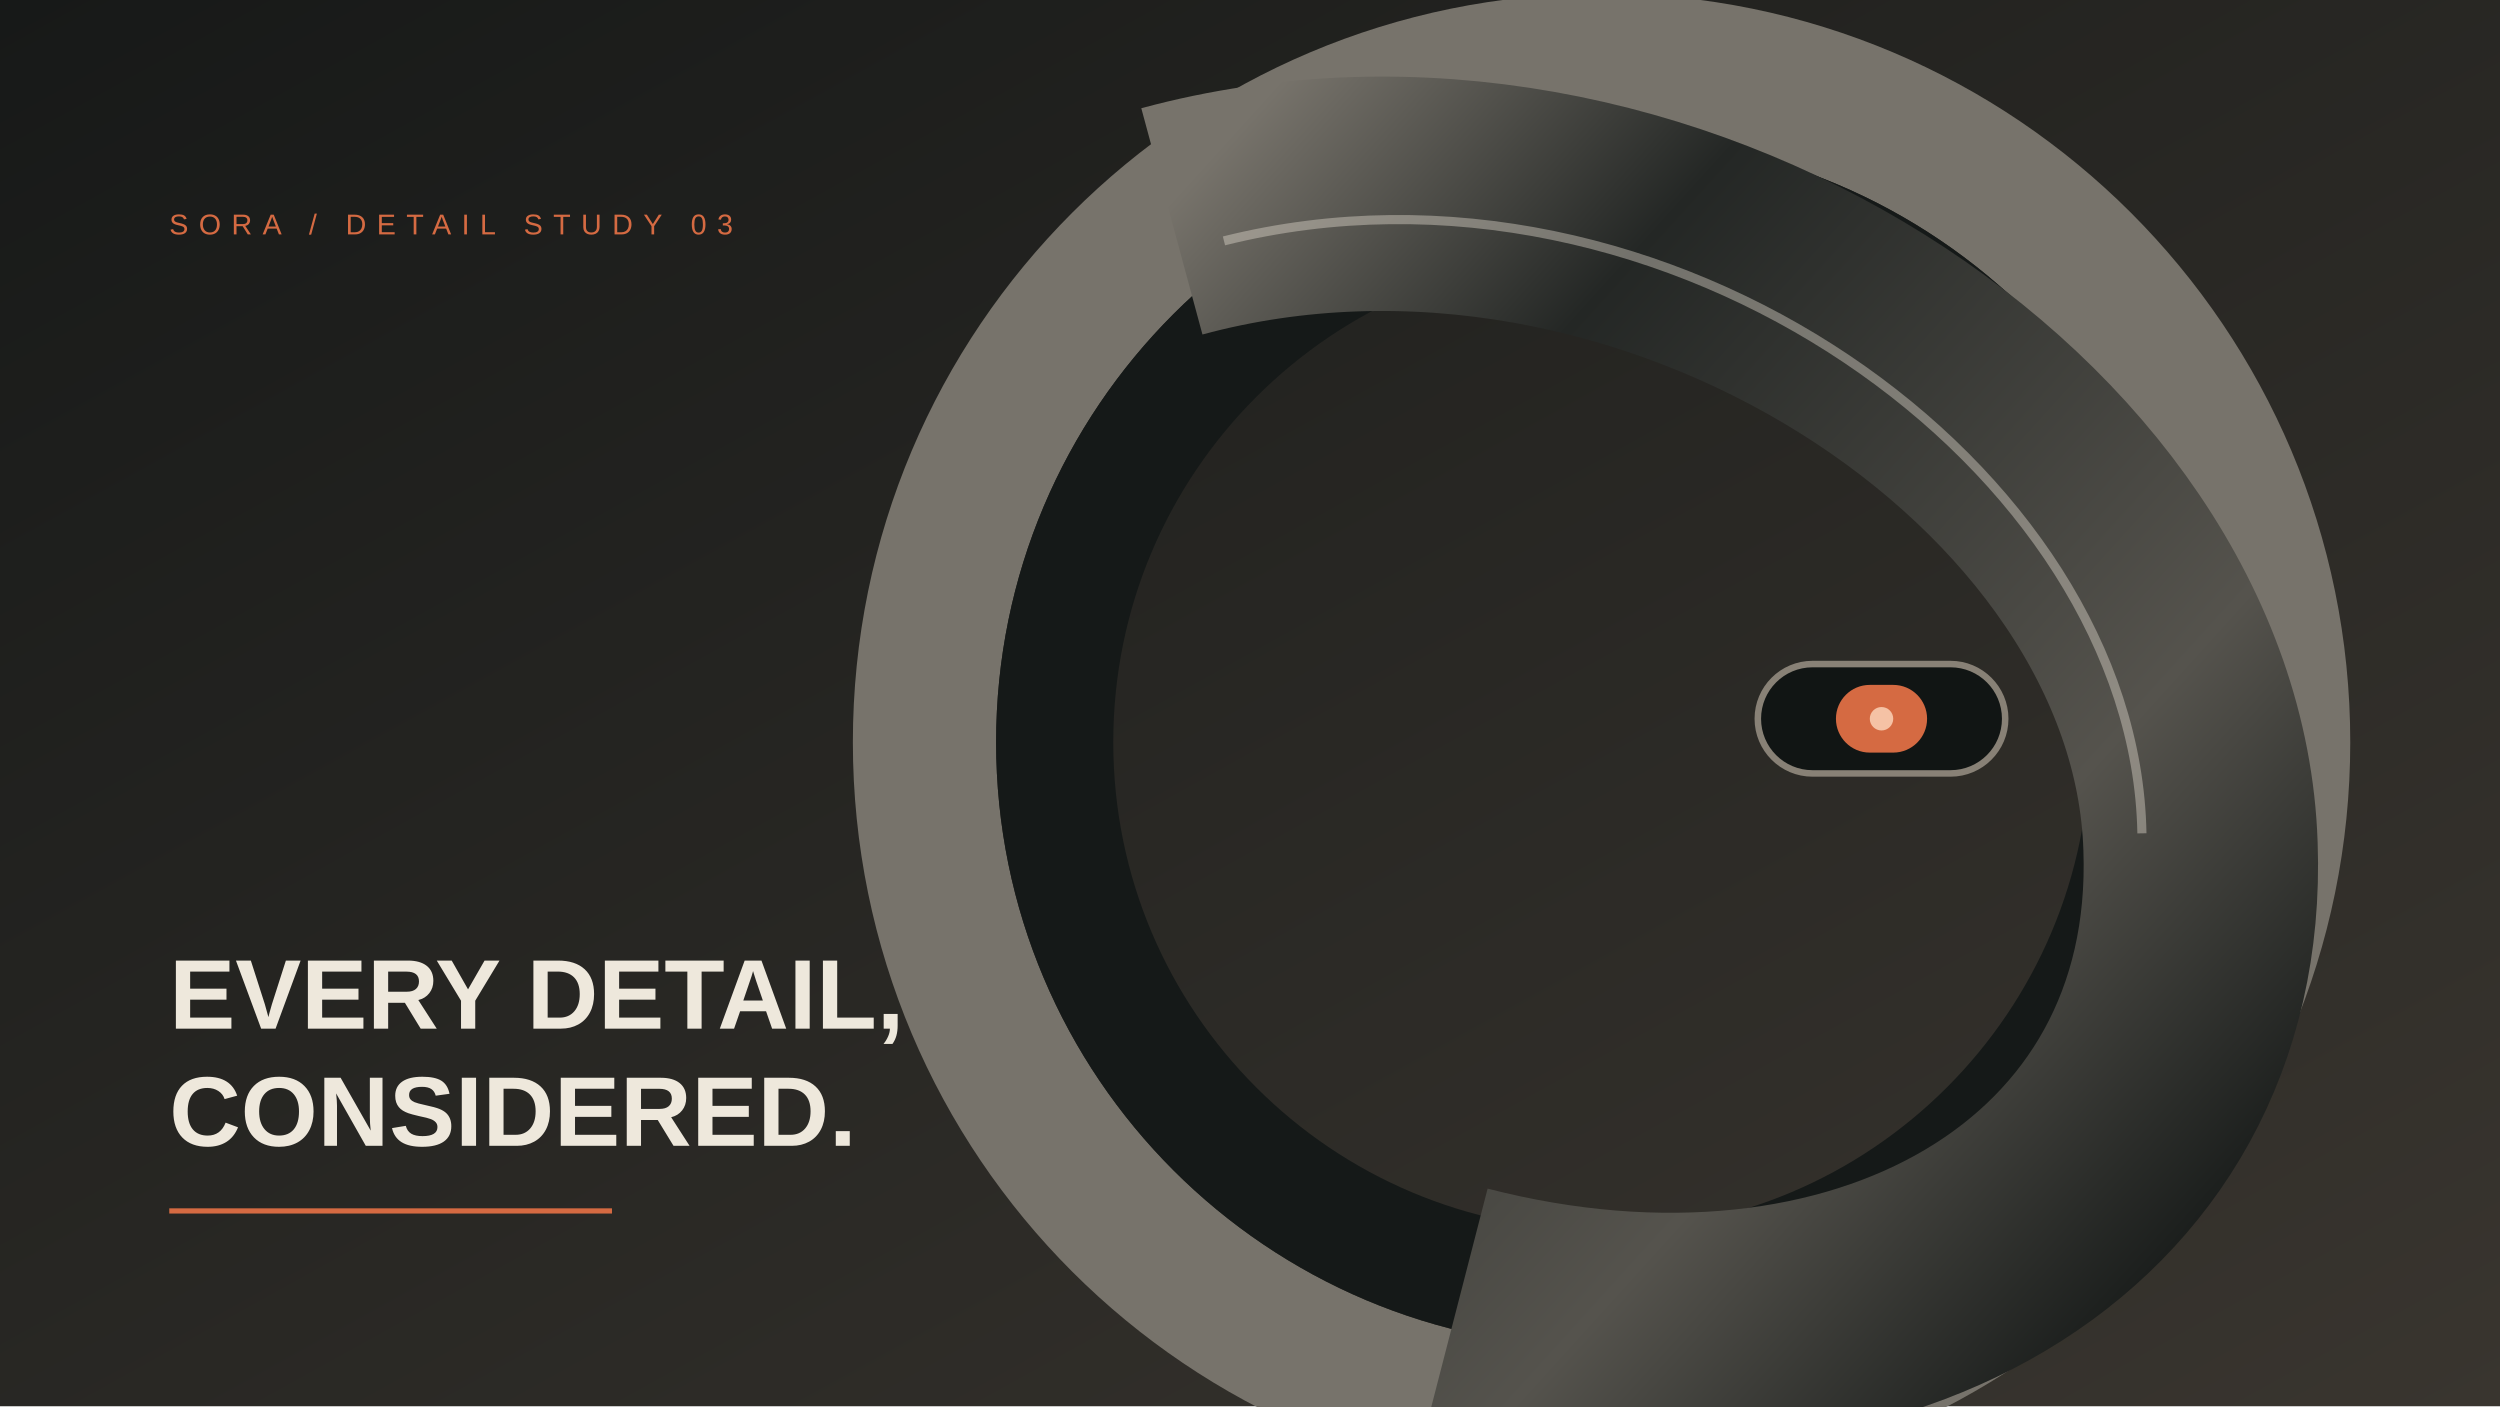
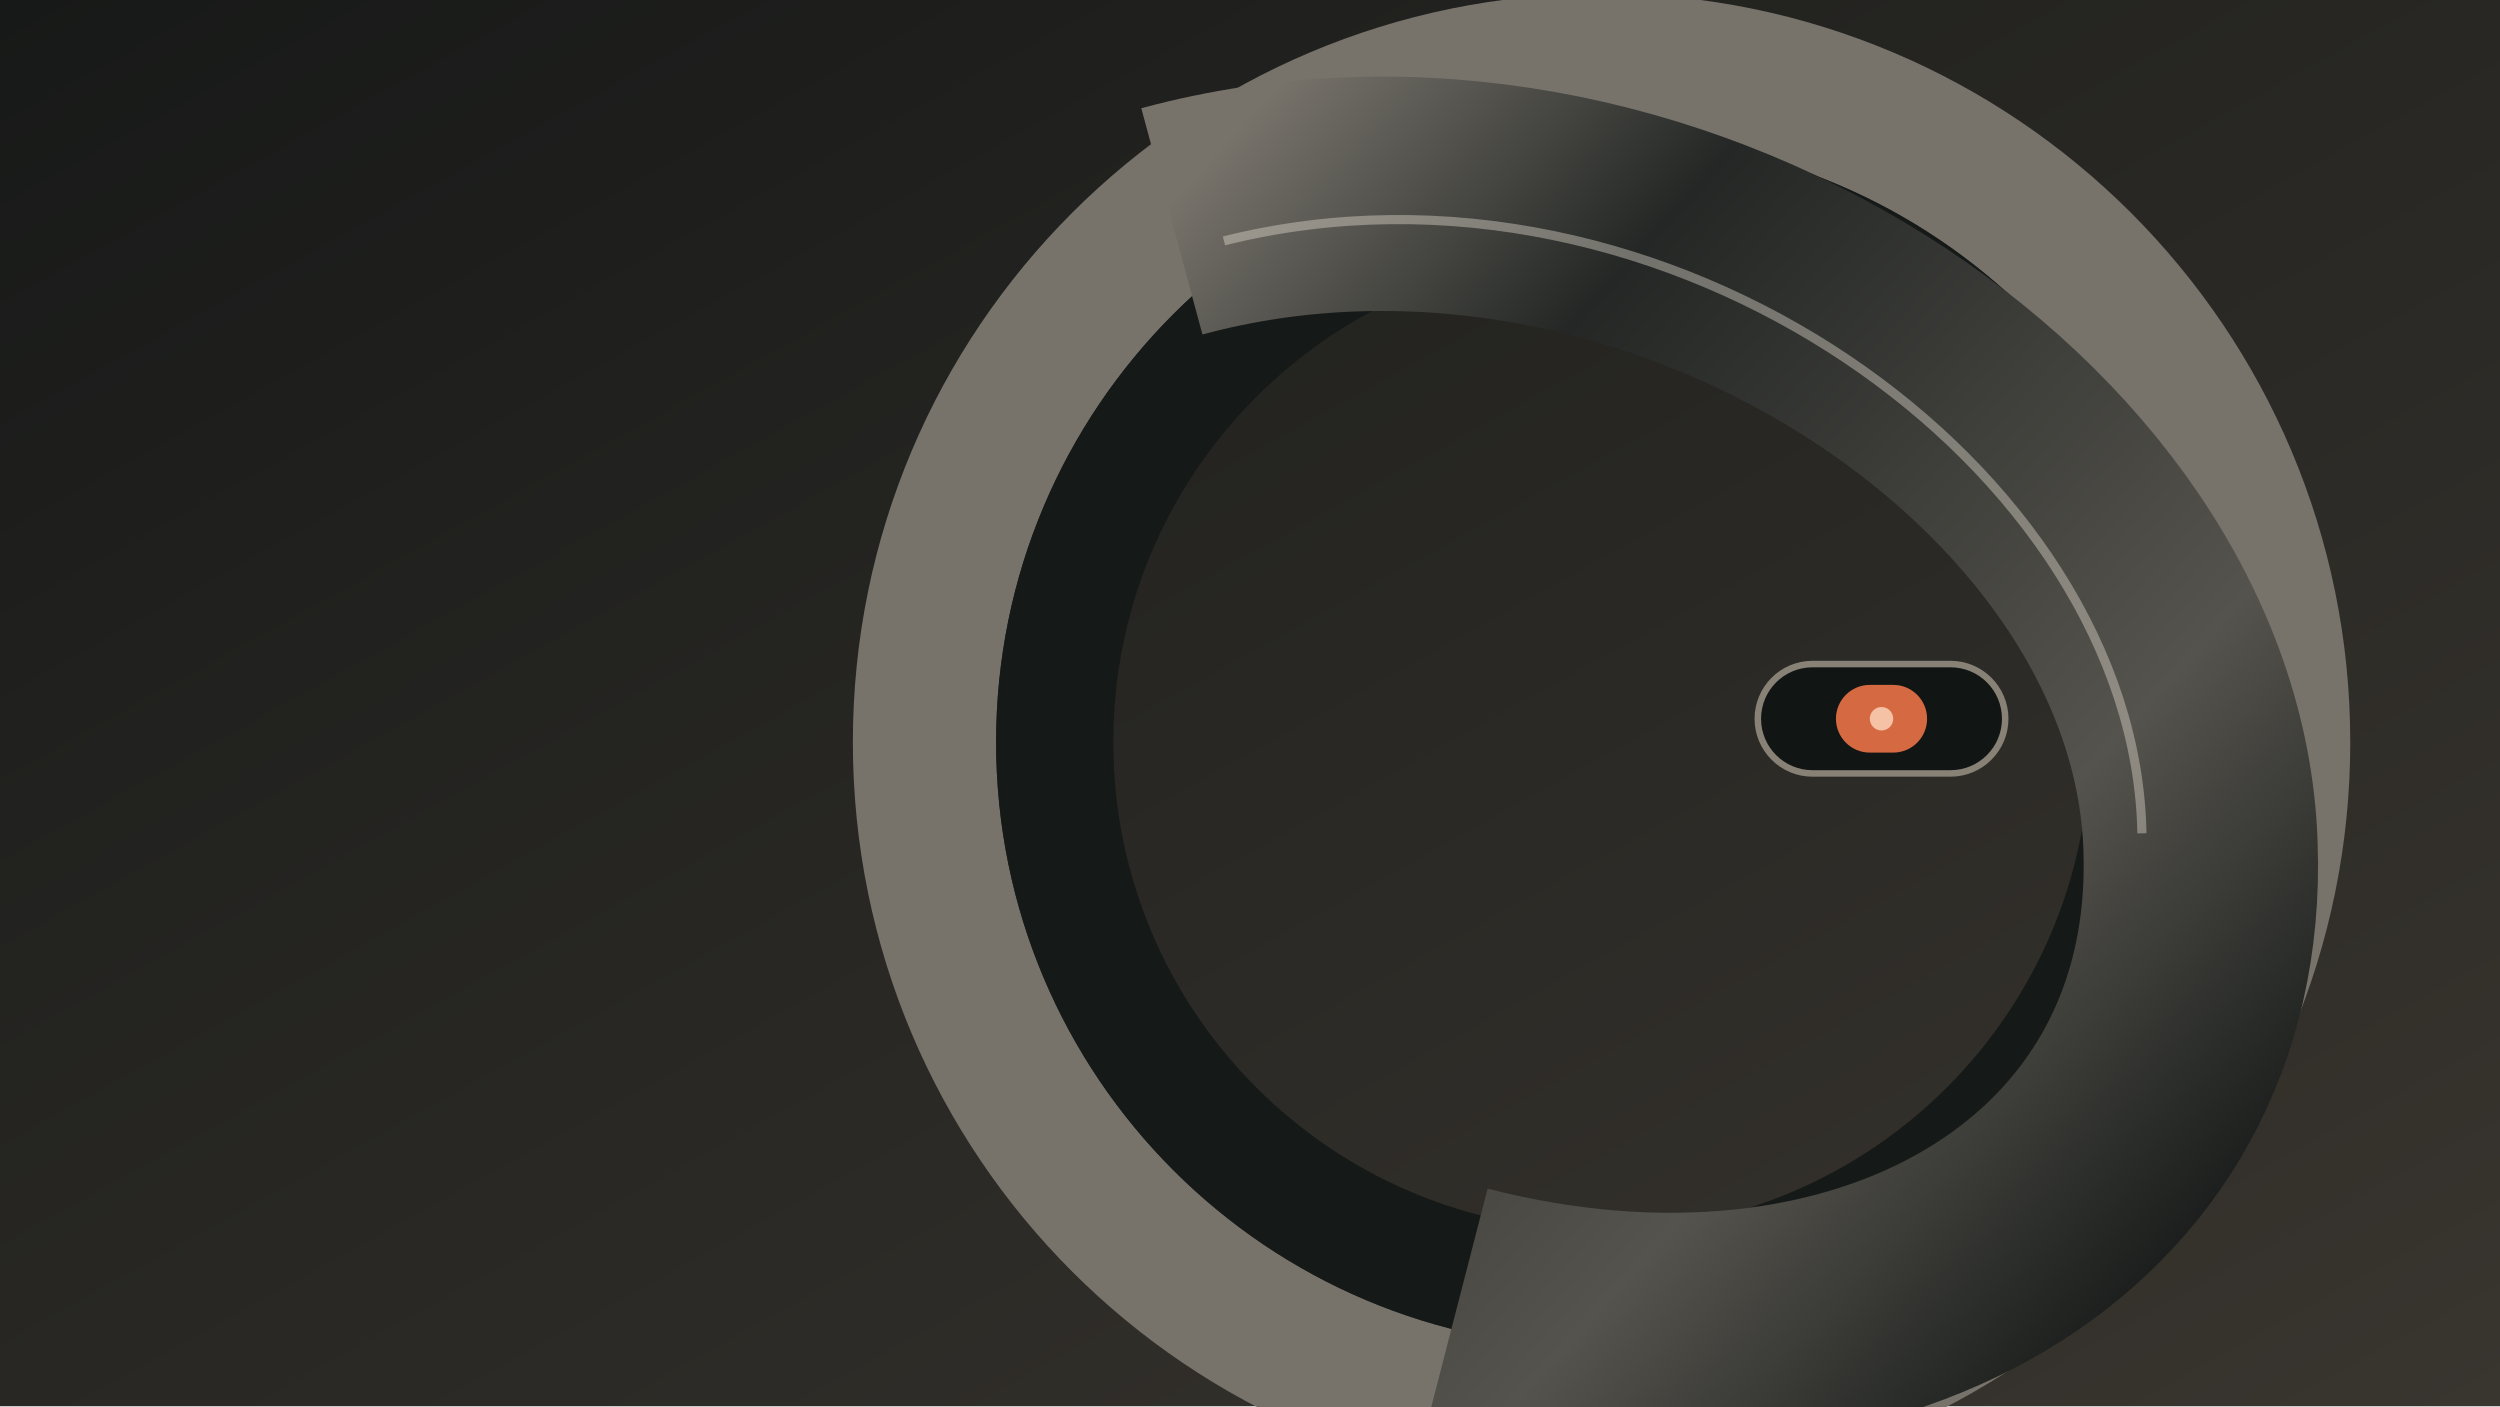
<svg xmlns="http://www.w3.org/2000/svg" width="1920" height="1080" viewBox="0 0 1920 1080">
  <defs>
    <linearGradient id="bg" x2="1" y2="1">
      <stop stop-color="#171918" />
      <stop offset="1" stop-color="#39352f" />
    </linearGradient>
    <linearGradient id="shell" x2="1" y2="1">
      <stop stop-color="#77736b" />
      <stop offset=".25" stop-color="#242725" />
      <stop offset=".7" stop-color="#55534d" />
      <stop offset="1" stop-color="#111514" />
    </linearGradient>
  </defs>
  <rect width="1920" height="1080" fill="url(#bg)" />
  <circle cx="1230" cy="570" r="520" fill="none" stroke="#77736b" stroke-width="110" />
  <circle cx="1230" cy="570" r="420" fill="none" stroke="#151918" stroke-width="90" />
  <path d="M900 170 C1270 70 1680 340 1690 650 C1700 930 1430 1080 1120 1000" fill="none" stroke="url(#shell)" stroke-width="180" />
  <path d="M940 185 C1280 100 1640 360 1645 640" fill="none" stroke="#e8e1d5" stroke-opacity=".4" stroke-width="7" />
  <rect x="1350" y="510" width="190" height="84" rx="42" fill="#111514" stroke="#888176" stroke-width="5" />
  <rect x="1410" y="526" width="70" height="52" rx="26" fill="#d56a42" />
  <circle cx="1445" cy="552" r="9" fill="#f5c2a5" />
-   <text x="130" y="180" fill="#d56a42" font-family="Arial,sans-serif" font-size="22" letter-spacing="8">SORA / DETAIL STUDY 03</text>
-   <text x="130" y="790" fill="#eee8dc" font-family="Arial,sans-serif" font-size="76" font-weight="700">EVERY DETAIL,</text>
-   <text x="130" y="880" fill="#eee8dc" font-family="Arial,sans-serif" font-size="76" font-weight="700">CONSIDERED.</text>
-   <path d="M130 930H470" stroke="#d56a42" stroke-width="4" />
</svg>
